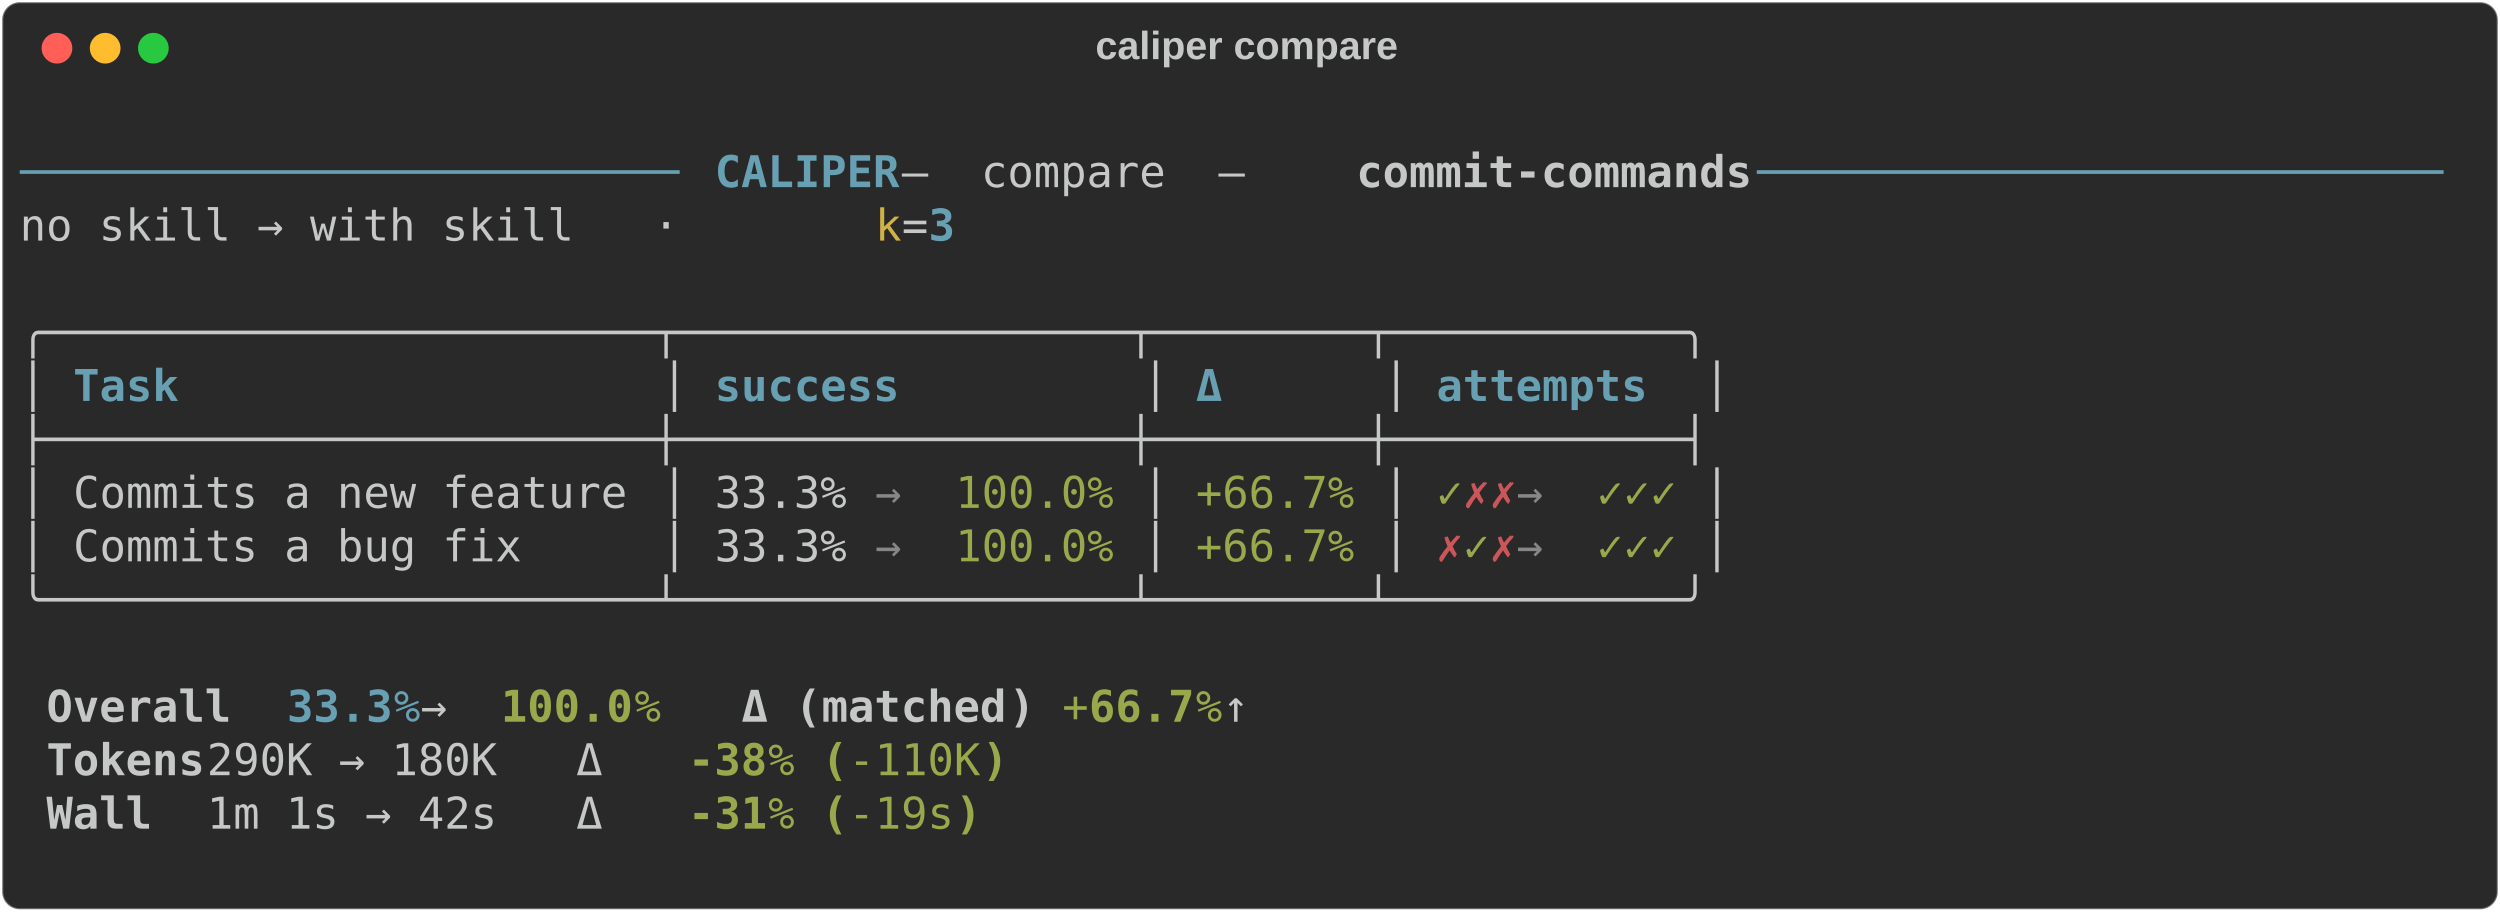
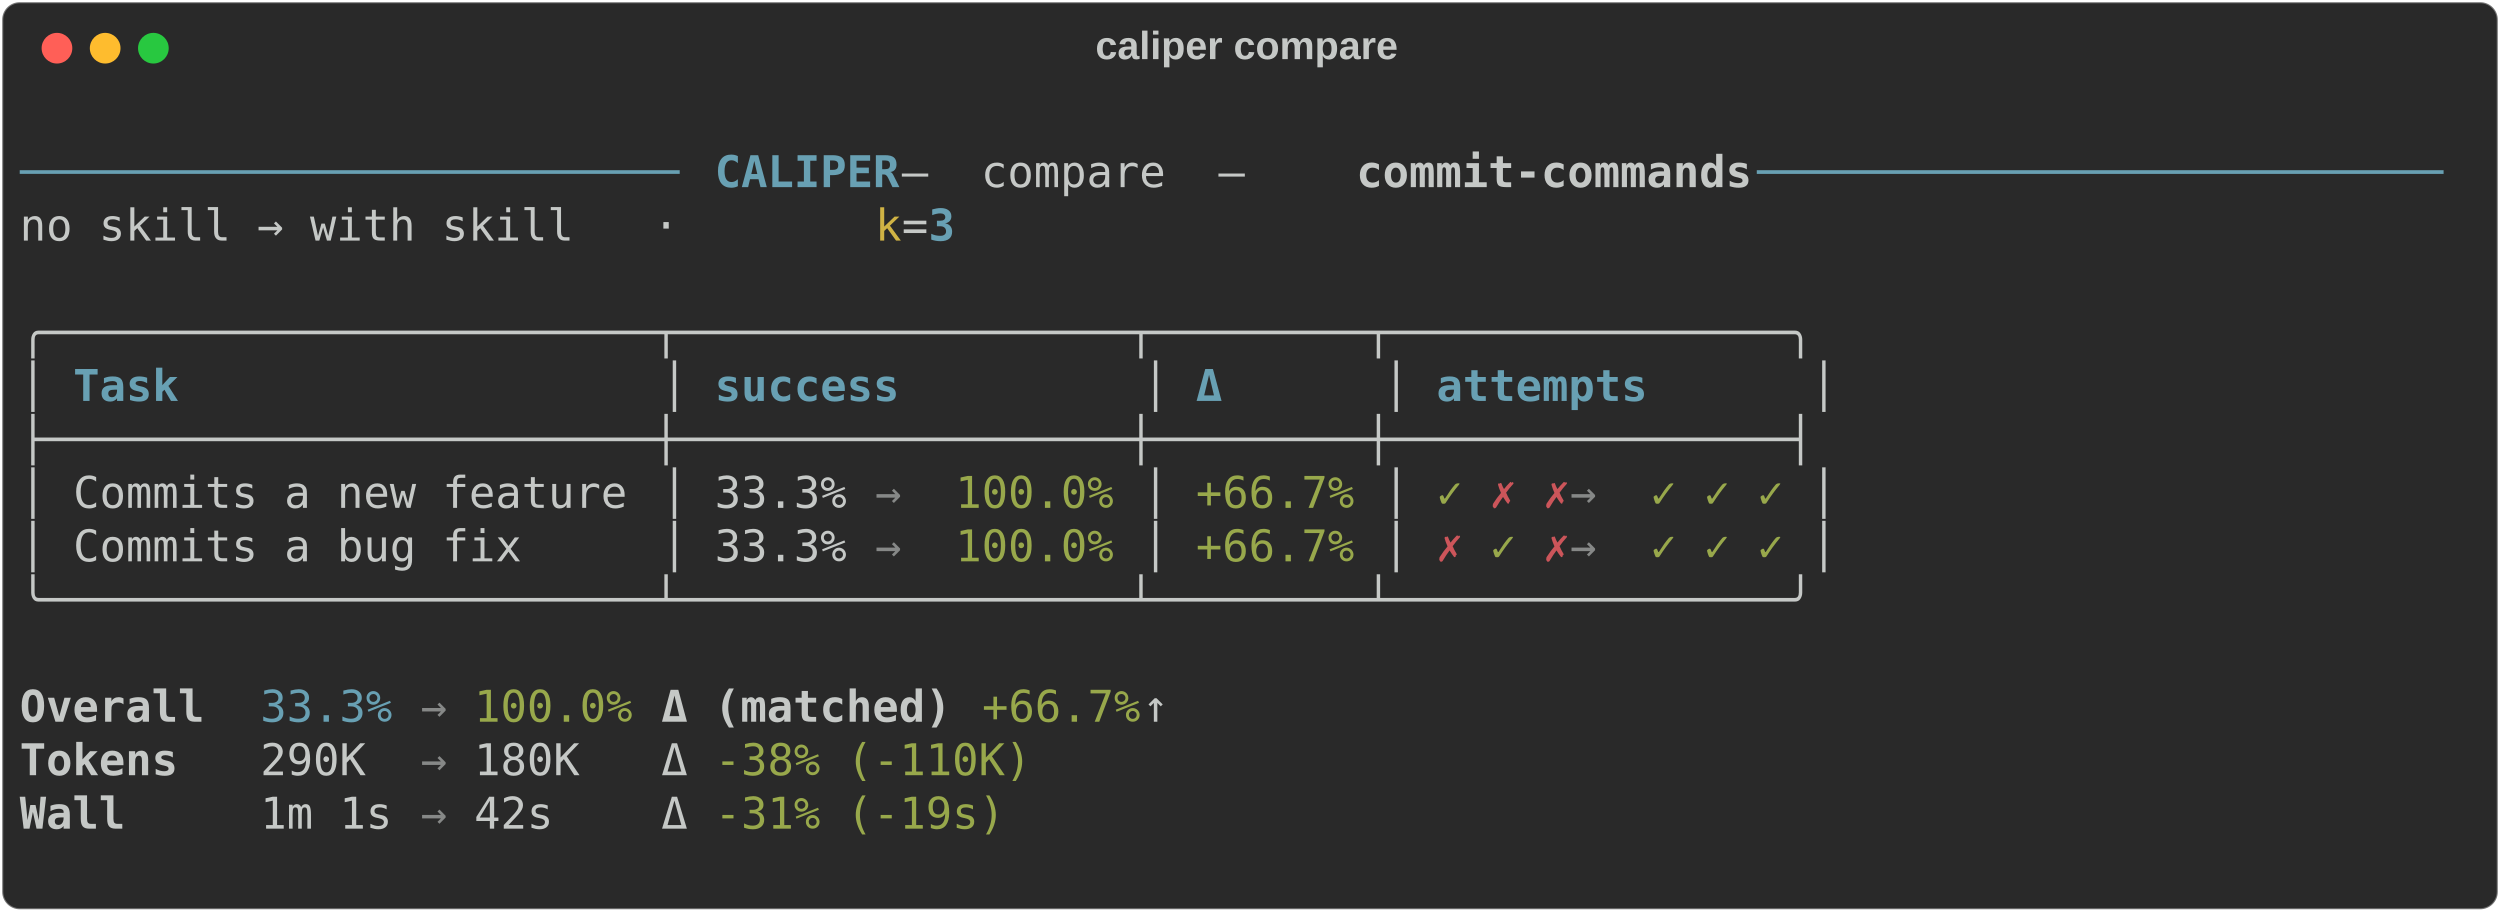
<svg xmlns="http://www.w3.org/2000/svg" class="rich-terminal" viewBox="0 0 1141 416.0">
  <style>

    @font-face {
        font-family: "Fira Code";
        src: local("FiraCode-Regular"),
                url("https://cdnjs.cloudflare.com/ajax/libs/firacode/6.2.0/woff2/FiraCode-Regular.woff2") format("woff2"),
                url("https://cdnjs.cloudflare.com/ajax/libs/firacode/6.2.0/woff/FiraCode-Regular.woff") format("woff");
        font-style: normal;
        font-weight: 400;
    }
    @font-face {
        font-family: "Fira Code";
        src: local("FiraCode-Bold"),
                url("https://cdnjs.cloudflare.com/ajax/libs/firacode/6.2.0/woff2/FiraCode-Bold.woff2") format("woff2"),
                url("https://cdnjs.cloudflare.com/ajax/libs/firacode/6.2.0/woff/FiraCode-Bold.woff") format("woff");
        font-style: bold;
        font-weight: 700;
    }

-     .terminal-2397657012-matrix {
+     .terminal-3238370988-matrix {
        font-family: Fira Code, monospace;
        font-size: 20px;
        line-height: 24.4px;
        font-variant-east-asian: full-width;
    }

-     .terminal-2397657012-title {
+     .terminal-3238370988-title {
        font-size: 18px;
        font-weight: bold;
        font-family: arial;
    }

-     .terminal-2397657012-r1 { fill: #c5c8c6 }
- .terminal-2397657012-r2 { fill: #68a0b3 }
- .terminal-2397657012-r3 { fill: #68a0b3;font-weight: bold }
- .terminal-2397657012-r4 { fill: #c5c8c6;font-weight: bold }
- .terminal-2397657012-r5 { fill: #d0b344 }
- .terminal-2397657012-r6 { fill: #868887 }
- .terminal-2397657012-r7 { fill: #98a84b }
- .terminal-2397657012-r8 { fill: #cc555a }
- .terminal-2397657012-r9 { fill: #98a84b;font-weight: bold }
+     .terminal-3238370988-r1 { fill: #c5c8c6 }
+ .terminal-3238370988-r2 { fill: #68a0b3 }
+ .terminal-3238370988-r3 { fill: #68a0b3;font-weight: bold }
+ .terminal-3238370988-r4 { fill: #c5c8c6;font-weight: bold }
+ .terminal-3238370988-r5 { fill: #d0b344 }
+ .terminal-3238370988-r6 { fill: #868887 }
+ .terminal-3238370988-r7 { fill: #98a84b }
+ .terminal-3238370988-r8 { fill: #cc555a }
    </style>
  <defs>
-     <clipPath id="terminal-2397657012-clip-terminal">
+     <clipPath id="terminal-3238370988-clip-terminal">
      <rect x="0" y="0" width="1121.4" height="365.0" />
    </clipPath>
-     <clipPath id="terminal-2397657012-line-0">
+     <clipPath id="terminal-3238370988-line-0">
      <rect x="0" y="1.5" width="1122.4" height="24.65" />
    </clipPath>
-     <clipPath id="terminal-2397657012-line-1">
+     <clipPath id="terminal-3238370988-line-1">
      <rect x="0" y="25.9" width="1122.4" height="24.65" />
    </clipPath>
-     <clipPath id="terminal-2397657012-line-2">
+     <clipPath id="terminal-3238370988-line-2">
      <rect x="0" y="50.3" width="1122.4" height="24.65" />
    </clipPath>
-     <clipPath id="terminal-2397657012-line-3">
+     <clipPath id="terminal-3238370988-line-3">
      <rect x="0" y="74.7" width="1122.4" height="24.65" />
    </clipPath>
-     <clipPath id="terminal-2397657012-line-4">
+     <clipPath id="terminal-3238370988-line-4">
      <rect x="0" y="99.1" width="1122.4" height="24.65" />
    </clipPath>
-     <clipPath id="terminal-2397657012-line-5">
+     <clipPath id="terminal-3238370988-line-5">
      <rect x="0" y="123.5" width="1122.4" height="24.65" />
    </clipPath>
-     <clipPath id="terminal-2397657012-line-6">
+     <clipPath id="terminal-3238370988-line-6">
      <rect x="0" y="147.9" width="1122.4" height="24.65" />
    </clipPath>
-     <clipPath id="terminal-2397657012-line-7">
+     <clipPath id="terminal-3238370988-line-7">
      <rect x="0" y="172.3" width="1122.4" height="24.65" />
    </clipPath>
-     <clipPath id="terminal-2397657012-line-8">
+     <clipPath id="terminal-3238370988-line-8">
      <rect x="0" y="196.7" width="1122.4" height="24.65" />
    </clipPath>
-     <clipPath id="terminal-2397657012-line-9">
+     <clipPath id="terminal-3238370988-line-9">
      <rect x="0" y="221.1" width="1122.4" height="24.65" />
    </clipPath>
-     <clipPath id="terminal-2397657012-line-10">
+     <clipPath id="terminal-3238370988-line-10">
      <rect x="0" y="245.5" width="1122.4" height="24.65" />
    </clipPath>
-     <clipPath id="terminal-2397657012-line-11">
+     <clipPath id="terminal-3238370988-line-11">
      <rect x="0" y="269.9" width="1122.4" height="24.65" />
    </clipPath>
-     <clipPath id="terminal-2397657012-line-12">
+     <clipPath id="terminal-3238370988-line-12">
      <rect x="0" y="294.3" width="1122.4" height="24.65" />
    </clipPath>
-     <clipPath id="terminal-2397657012-line-13">
+     <clipPath id="terminal-3238370988-line-13">
      <rect x="0" y="318.7" width="1122.4" height="24.65" />
    </clipPath>
  </defs>
  <rect fill="#292929" stroke="rgba(255,255,255,0.35)" stroke-width="1" x="1" y="1" width="1139" height="414" rx="8" />
-   <text class="terminal-2397657012-title" fill="#c5c8c6" text-anchor="middle" x="569" y="27">caliper compare</text>
+   <text class="terminal-3238370988-title" fill="#c5c8c6" text-anchor="middle" x="569" y="27">caliper compare</text>
  <g transform="translate(26,22)">
    <circle cx="0" cy="0" r="7" fill="#ff5f57" />
    <circle cx="22" cy="0" r="7" fill="#febc2e" />
    <circle cx="44" cy="0" r="7" fill="#28c840" />
  </g>
-   <g transform="translate(9, 41)" clip-path="url(#terminal-2397657012-clip-terminal)">
-     <g class="terminal-2397657012-matrix">
-       <text class="terminal-2397657012-r1" x="1122.4" y="20" textLength="12.2" clip-path="url(#terminal-2397657012-line-0)">
- </text>
-       <text class="terminal-2397657012-r2" x="0" y="44.4" textLength="317.2" clip-path="url(#terminal-2397657012-line-1)">───────────────────────── </text>
-       <text class="terminal-2397657012-r3" x="317.2" y="44.4" textLength="85.4" clip-path="url(#terminal-2397657012-line-1)">CALIPER</text>
-       <text class="terminal-2397657012-r1" x="402.6" y="44.4" textLength="207.4" clip-path="url(#terminal-2397657012-line-1)">  —  compare  —  </text>
-       <text class="terminal-2397657012-r4" x="610" y="44.4" textLength="183" clip-path="url(#terminal-2397657012-line-1)">commit-commands</text>
-       <text class="terminal-2397657012-r2" x="793" y="44.4" textLength="329.4" clip-path="url(#terminal-2397657012-line-1)"> ──────────────────────────</text>
-       <text class="terminal-2397657012-r1" x="1122.4" y="44.4" textLength="12.2" clip-path="url(#terminal-2397657012-line-1)">
- </text>
-       <text class="terminal-2397657012-r1" x="0" y="68.8" textLength="390.4" clip-path="url(#terminal-2397657012-line-2)">    no skill → with skill   ·   </text>
-       <text class="terminal-2397657012-r5" x="390.4" y="68.8" textLength="12.2" clip-path="url(#terminal-2397657012-line-2)">k</text>
-       <text class="terminal-2397657012-r1" x="402.6" y="68.8" textLength="12.2" clip-path="url(#terminal-2397657012-line-2)">=</text>
-       <text class="terminal-2397657012-r3" x="414.8" y="68.8" textLength="12.2" clip-path="url(#terminal-2397657012-line-2)">3</text>
-       <text class="terminal-2397657012-r1" x="1122.4" y="68.8" textLength="12.2" clip-path="url(#terminal-2397657012-line-2)">
- </text>
-       <text class="terminal-2397657012-r1" x="1122.4" y="93.2" textLength="12.2" clip-path="url(#terminal-2397657012-line-3)">
- </text>
-       <text class="terminal-2397657012-r1" x="0" y="117.6" textLength="780.8" clip-path="url(#terminal-2397657012-line-4)">╭───────────────────────┬─────────────────┬────────┬───────────╮</text>
-       <text class="terminal-2397657012-r1" x="1122.4" y="117.6" textLength="12.2" clip-path="url(#terminal-2397657012-line-4)">
- </text>
-       <text class="terminal-2397657012-r1" x="0" y="142" textLength="12.2" clip-path="url(#terminal-2397657012-line-5)">│</text>
-       <text class="terminal-2397657012-r3" x="24.4" y="142" textLength="256.2" clip-path="url(#terminal-2397657012-line-5)">Task                 </text>
-       <text class="terminal-2397657012-r1" x="292.8" y="142" textLength="12.2" clip-path="url(#terminal-2397657012-line-5)">│</text>
-       <text class="terminal-2397657012-r3" x="317.2" y="142" textLength="183" clip-path="url(#terminal-2397657012-line-5)">    success    </text>
-       <text class="terminal-2397657012-r1" x="512.4" y="142" textLength="12.2" clip-path="url(#terminal-2397657012-line-5)">│</text>
-       <text class="terminal-2397657012-r3" x="536.8" y="142" textLength="73.2" clip-path="url(#terminal-2397657012-line-5)">     Δ</text>
-       <text class="terminal-2397657012-r1" x="622.2" y="142" textLength="12.2" clip-path="url(#terminal-2397657012-line-5)">│</text>
-       <text class="terminal-2397657012-r3" x="646.6" y="142" textLength="109.8" clip-path="url(#terminal-2397657012-line-5)">attempts </text>
-       <text class="terminal-2397657012-r1" x="768.6" y="142" textLength="12.2" clip-path="url(#terminal-2397657012-line-5)">│</text>
-       <text class="terminal-2397657012-r1" x="1122.4" y="142" textLength="12.2" clip-path="url(#terminal-2397657012-line-5)">
- </text>
-       <text class="terminal-2397657012-r1" x="0" y="166.4" textLength="780.8" clip-path="url(#terminal-2397657012-line-6)">├───────────────────────┼─────────────────┼────────┼───────────┤</text>
-       <text class="terminal-2397657012-r1" x="1122.4" y="166.4" textLength="12.2" clip-path="url(#terminal-2397657012-line-6)">
- </text>
-       <text class="terminal-2397657012-r1" x="0" y="190.8" textLength="12.2" clip-path="url(#terminal-2397657012-line-7)">│</text>
-       <text class="terminal-2397657012-r1" x="24.4" y="190.8" textLength="256.2" clip-path="url(#terminal-2397657012-line-7)">Commits a new feature</text>
-       <text class="terminal-2397657012-r1" x="292.8" y="190.8" textLength="12.2" clip-path="url(#terminal-2397657012-line-7)">│</text>
-       <text class="terminal-2397657012-r1" x="317.2" y="190.8" textLength="73.2" clip-path="url(#terminal-2397657012-line-7)">33.3% </text>
-       <text class="terminal-2397657012-r6" x="390.4" y="190.8" textLength="36.6" clip-path="url(#terminal-2397657012-line-7)"> → </text>
-       <text class="terminal-2397657012-r7" x="427" y="190.8" textLength="73.2" clip-path="url(#terminal-2397657012-line-7)">100.0%</text>
-       <text class="terminal-2397657012-r1" x="512.4" y="190.8" textLength="12.2" clip-path="url(#terminal-2397657012-line-7)">│</text>
-       <text class="terminal-2397657012-r7" x="536.8" y="190.8" textLength="73.2" clip-path="url(#terminal-2397657012-line-7)">+66.7%</text>
-       <text class="terminal-2397657012-r1" x="622.2" y="190.8" textLength="12.2" clip-path="url(#terminal-2397657012-line-7)">│</text>
-       <text class="terminal-2397657012-r7" x="646.6" y="190.8" textLength="12.2" clip-path="url(#terminal-2397657012-line-7)">✓</text>
-       <text class="terminal-2397657012-r8" x="658.8" y="190.8" textLength="12.2" clip-path="url(#terminal-2397657012-line-7)">✗</text>
-       <text class="terminal-2397657012-r8" x="671" y="190.8" textLength="12.2" clip-path="url(#terminal-2397657012-line-7)">✗</text>
-       <text class="terminal-2397657012-r6" x="683.2" y="190.8" textLength="36.6" clip-path="url(#terminal-2397657012-line-7)"> → </text>
-       <text class="terminal-2397657012-r7" x="719.8" y="190.8" textLength="12.2" clip-path="url(#terminal-2397657012-line-7)">✓</text>
-       <text class="terminal-2397657012-r7" x="732" y="190.8" textLength="12.2" clip-path="url(#terminal-2397657012-line-7)">✓</text>
-       <text class="terminal-2397657012-r7" x="744.2" y="190.8" textLength="12.2" clip-path="url(#terminal-2397657012-line-7)">✓</text>
-       <text class="terminal-2397657012-r1" x="768.6" y="190.8" textLength="12.2" clip-path="url(#terminal-2397657012-line-7)">│</text>
-       <text class="terminal-2397657012-r1" x="1122.4" y="190.8" textLength="12.2" clip-path="url(#terminal-2397657012-line-7)">
- </text>
-       <text class="terminal-2397657012-r1" x="0" y="215.2" textLength="12.2" clip-path="url(#terminal-2397657012-line-8)">│</text>
-       <text class="terminal-2397657012-r1" x="24.4" y="215.2" textLength="256.2" clip-path="url(#terminal-2397657012-line-8)">Commits a bug fix    </text>
-       <text class="terminal-2397657012-r1" x="292.8" y="215.2" textLength="12.2" clip-path="url(#terminal-2397657012-line-8)">│</text>
-       <text class="terminal-2397657012-r1" x="317.2" y="215.2" textLength="73.2" clip-path="url(#terminal-2397657012-line-8)">33.3% </text>
-       <text class="terminal-2397657012-r6" x="390.4" y="215.2" textLength="36.6" clip-path="url(#terminal-2397657012-line-8)"> → </text>
-       <text class="terminal-2397657012-r7" x="427" y="215.2" textLength="73.2" clip-path="url(#terminal-2397657012-line-8)">100.0%</text>
-       <text class="terminal-2397657012-r1" x="512.4" y="215.2" textLength="12.2" clip-path="url(#terminal-2397657012-line-8)">│</text>
-       <text class="terminal-2397657012-r7" x="536.8" y="215.2" textLength="73.2" clip-path="url(#terminal-2397657012-line-8)">+66.7%</text>
-       <text class="terminal-2397657012-r1" x="622.2" y="215.2" textLength="12.2" clip-path="url(#terminal-2397657012-line-8)">│</text>
-       <text class="terminal-2397657012-r8" x="646.6" y="215.2" textLength="12.2" clip-path="url(#terminal-2397657012-line-8)">✗</text>
-       <text class="terminal-2397657012-r7" x="658.8" y="215.2" textLength="12.2" clip-path="url(#terminal-2397657012-line-8)">✓</text>
-       <text class="terminal-2397657012-r8" x="671" y="215.2" textLength="12.2" clip-path="url(#terminal-2397657012-line-8)">✗</text>
-       <text class="terminal-2397657012-r6" x="683.2" y="215.2" textLength="36.6" clip-path="url(#terminal-2397657012-line-8)"> → </text>
-       <text class="terminal-2397657012-r7" x="719.8" y="215.2" textLength="12.2" clip-path="url(#terminal-2397657012-line-8)">✓</text>
-       <text class="terminal-2397657012-r7" x="732" y="215.2" textLength="12.2" clip-path="url(#terminal-2397657012-line-8)">✓</text>
-       <text class="terminal-2397657012-r7" x="744.2" y="215.2" textLength="12.2" clip-path="url(#terminal-2397657012-line-8)">✓</text>
-       <text class="terminal-2397657012-r1" x="768.6" y="215.2" textLength="12.2" clip-path="url(#terminal-2397657012-line-8)">│</text>
-       <text class="terminal-2397657012-r1" x="1122.4" y="215.2" textLength="12.2" clip-path="url(#terminal-2397657012-line-8)">
- </text>
-       <text class="terminal-2397657012-r1" x="0" y="239.6" textLength="780.8" clip-path="url(#terminal-2397657012-line-9)">╰───────────────────────┴─────────────────┴────────┴───────────╯</text>
-       <text class="terminal-2397657012-r1" x="1122.4" y="239.6" textLength="12.2" clip-path="url(#terminal-2397657012-line-9)">
- </text>
-       <text class="terminal-2397657012-r1" x="1122.4" y="264" textLength="12.2" clip-path="url(#terminal-2397657012-line-10)">
- </text>
-       <text class="terminal-2397657012-r4" x="12.2" y="288.4" textLength="85.4" clip-path="url(#terminal-2397657012-line-11)">Overall</text>
-       <text class="terminal-2397657012-r3" x="122" y="288.4" textLength="48.8" clip-path="url(#terminal-2397657012-line-11)">33.3</text>
-       <text class="terminal-2397657012-r2" x="170.8" y="288.4" textLength="12.2" clip-path="url(#terminal-2397657012-line-11)">%</text>
-       <text class="terminal-2397657012-r1" x="183" y="288.4" textLength="36.6" clip-path="url(#terminal-2397657012-line-11)"> → </text>
-       <text class="terminal-2397657012-r9" x="219.6" y="288.4" textLength="61" clip-path="url(#terminal-2397657012-line-11)">100.0</text>
-       <text class="terminal-2397657012-r7" x="280.6" y="288.4" textLength="12.2" clip-path="url(#terminal-2397657012-line-11)">%</text>
-       <text class="terminal-2397657012-r4" x="329.4" y="288.4" textLength="24.4" clip-path="url(#terminal-2397657012-line-11)">Δ </text>
-       <text class="terminal-2397657012-r4" x="353.8" y="288.4" textLength="12.2" clip-path="url(#terminal-2397657012-line-11)">(</text>
-       <text class="terminal-2397657012-r4" x="366" y="288.4" textLength="85.4" clip-path="url(#terminal-2397657012-line-11)">matched</text>
-       <text class="terminal-2397657012-r4" x="451.4" y="288.4" textLength="12.2" clip-path="url(#terminal-2397657012-line-11)">)</text>
-       <text class="terminal-2397657012-r7" x="475.8" y="288.4" textLength="12.2" clip-path="url(#terminal-2397657012-line-11)">+</text>
-       <text class="terminal-2397657012-r9" x="488" y="288.4" textLength="48.8" clip-path="url(#terminal-2397657012-line-11)">66.7</text>
-       <text class="terminal-2397657012-r7" x="536.8" y="288.4" textLength="12.2" clip-path="url(#terminal-2397657012-line-11)">%</text>
-       <text class="terminal-2397657012-r1" x="549" y="288.4" textLength="24.4" clip-path="url(#terminal-2397657012-line-11)"> ↑</text>
-       <text class="terminal-2397657012-r1" x="1122.4" y="288.4" textLength="12.2" clip-path="url(#terminal-2397657012-line-11)">
- </text>
-       <text class="terminal-2397657012-r4" x="12.2" y="312.8" textLength="73.2" clip-path="url(#terminal-2397657012-line-12)">Tokens</text>
-       <text class="terminal-2397657012-r1" x="85.4" y="312.8" textLength="219.6" clip-path="url(#terminal-2397657012-line-12)">  290K → 180K   Δ </text>
-       <text class="terminal-2397657012-r9" x="305" y="312.8" textLength="36.6" clip-path="url(#terminal-2397657012-line-12)">-38</text>
-       <text class="terminal-2397657012-r7" x="341.6" y="312.8" textLength="24.4" clip-path="url(#terminal-2397657012-line-12)">% </text>
-       <text class="terminal-2397657012-r9" x="366" y="312.8" textLength="12.2" clip-path="url(#terminal-2397657012-line-12)">(</text>
-       <text class="terminal-2397657012-r7" x="378.2" y="312.8" textLength="61" clip-path="url(#terminal-2397657012-line-12)">-110K</text>
-       <text class="terminal-2397657012-r9" x="439.2" y="312.8" textLength="12.2" clip-path="url(#terminal-2397657012-line-12)">)</text>
-       <text class="terminal-2397657012-r1" x="1122.4" y="312.8" textLength="12.2" clip-path="url(#terminal-2397657012-line-12)">
- </text>
-       <text class="terminal-2397657012-r4" x="12.2" y="337.2" textLength="73.2" clip-path="url(#terminal-2397657012-line-13)">Wall  </text>
-       <text class="terminal-2397657012-r1" x="85.4" y="337.2" textLength="219.6" clip-path="url(#terminal-2397657012-line-13)">  1m 1s → 42s   Δ </text>
-       <text class="terminal-2397657012-r9" x="305" y="337.2" textLength="36.6" clip-path="url(#terminal-2397657012-line-13)">-31</text>
-       <text class="terminal-2397657012-r7" x="341.6" y="337.2" textLength="24.4" clip-path="url(#terminal-2397657012-line-13)">% </text>
-       <text class="terminal-2397657012-r9" x="366" y="337.2" textLength="12.2" clip-path="url(#terminal-2397657012-line-13)">(</text>
-       <text class="terminal-2397657012-r7" x="378.2" y="337.2" textLength="48.8" clip-path="url(#terminal-2397657012-line-13)">-19s</text>
-       <text class="terminal-2397657012-r9" x="427" y="337.2" textLength="12.2" clip-path="url(#terminal-2397657012-line-13)">)</text>
-       <text class="terminal-2397657012-r1" x="1122.4" y="337.2" textLength="12.2" clip-path="url(#terminal-2397657012-line-13)">
- </text>
-       <text class="terminal-2397657012-r1" x="1122.4" y="361.6" textLength="12.2" clip-path="url(#terminal-2397657012-line-14)">
+   <g transform="translate(9, 41)" clip-path="url(#terminal-3238370988-clip-terminal)">
+     <g class="terminal-3238370988-matrix">
+       <text class="terminal-3238370988-r1" x="1122.4" y="20" textLength="12.2" clip-path="url(#terminal-3238370988-line-0)">
+ </text>
+       <text class="terminal-3238370988-r2" x="0" y="44.4" textLength="317.2" clip-path="url(#terminal-3238370988-line-1)">───────────────────────── </text>
+       <text class="terminal-3238370988-r3" x="317.2" y="44.4" textLength="85.4" clip-path="url(#terminal-3238370988-line-1)">CALIPER</text>
+       <text class="terminal-3238370988-r1" x="402.6" y="44.4" textLength="207.4" clip-path="url(#terminal-3238370988-line-1)">  —  compare  —  </text>
+       <text class="terminal-3238370988-r4" x="610" y="44.4" textLength="183" clip-path="url(#terminal-3238370988-line-1)">commit-commands</text>
+       <text class="terminal-3238370988-r2" x="793" y="44.4" textLength="329.4" clip-path="url(#terminal-3238370988-line-1)"> ──────────────────────────</text>
+       <text class="terminal-3238370988-r1" x="1122.4" y="44.4" textLength="12.2" clip-path="url(#terminal-3238370988-line-1)">
+ </text>
+       <text class="terminal-3238370988-r1" x="0" y="68.8" textLength="390.4" clip-path="url(#terminal-3238370988-line-2)">    no skill → with skill   ·   </text>
+       <text class="terminal-3238370988-r5" x="390.4" y="68.8" textLength="12.2" clip-path="url(#terminal-3238370988-line-2)">k</text>
+       <text class="terminal-3238370988-r1" x="402.6" y="68.8" textLength="12.2" clip-path="url(#terminal-3238370988-line-2)">=</text>
+       <text class="terminal-3238370988-r3" x="414.8" y="68.8" textLength="12.2" clip-path="url(#terminal-3238370988-line-2)">3</text>
+       <text class="terminal-3238370988-r1" x="1122.4" y="68.8" textLength="12.2" clip-path="url(#terminal-3238370988-line-2)">
+ </text>
+       <text class="terminal-3238370988-r1" x="1122.4" y="93.2" textLength="12.2" clip-path="url(#terminal-3238370988-line-3)">
+ </text>
+       <text class="terminal-3238370988-r1" x="0" y="117.6" textLength="829.6" clip-path="url(#terminal-3238370988-line-4)">╭───────────────────────┬─────────────────┬────────┬───────────────╮</text>
+       <text class="terminal-3238370988-r1" x="1122.4" y="117.6" textLength="12.2" clip-path="url(#terminal-3238370988-line-4)">
+ </text>
+       <text class="terminal-3238370988-r1" x="0" y="142" textLength="12.2" clip-path="url(#terminal-3238370988-line-5)">│</text>
+       <text class="terminal-3238370988-r3" x="24.4" y="142" textLength="256.2" clip-path="url(#terminal-3238370988-line-5)">Task                 </text>
+       <text class="terminal-3238370988-r1" x="292.8" y="142" textLength="12.2" clip-path="url(#terminal-3238370988-line-5)">│</text>
+       <text class="terminal-3238370988-r3" x="317.2" y="142" textLength="183" clip-path="url(#terminal-3238370988-line-5)">    success    </text>
+       <text class="terminal-3238370988-r1" x="512.4" y="142" textLength="12.2" clip-path="url(#terminal-3238370988-line-5)">│</text>
+       <text class="terminal-3238370988-r3" x="536.8" y="142" textLength="73.2" clip-path="url(#terminal-3238370988-line-5)">  Δ   </text>
+       <text class="terminal-3238370988-r1" x="622.2" y="142" textLength="12.2" clip-path="url(#terminal-3238370988-line-5)">│</text>
+       <text class="terminal-3238370988-r3" x="646.6" y="142" textLength="158.6" clip-path="url(#terminal-3238370988-line-5)">  attempts   </text>
+       <text class="terminal-3238370988-r1" x="817.4" y="142" textLength="12.2" clip-path="url(#terminal-3238370988-line-5)">│</text>
+       <text class="terminal-3238370988-r1" x="1122.4" y="142" textLength="12.2" clip-path="url(#terminal-3238370988-line-5)">
+ </text>
+       <text class="terminal-3238370988-r1" x="0" y="166.4" textLength="829.6" clip-path="url(#terminal-3238370988-line-6)">├───────────────────────┼─────────────────┼────────┼───────────────┤</text>
+       <text class="terminal-3238370988-r1" x="1122.4" y="166.4" textLength="12.2" clip-path="url(#terminal-3238370988-line-6)">
+ </text>
+       <text class="terminal-3238370988-r1" x="0" y="190.8" textLength="12.2" clip-path="url(#terminal-3238370988-line-7)">│</text>
+       <text class="terminal-3238370988-r1" x="24.4" y="190.8" textLength="256.2" clip-path="url(#terminal-3238370988-line-7)">Commits a new feature</text>
+       <text class="terminal-3238370988-r1" x="292.8" y="190.8" textLength="12.2" clip-path="url(#terminal-3238370988-line-7)">│</text>
+       <text class="terminal-3238370988-r1" x="317.2" y="190.8" textLength="73.2" clip-path="url(#terminal-3238370988-line-7)">33.3% </text>
+       <text class="terminal-3238370988-r6" x="390.4" y="190.8" textLength="36.6" clip-path="url(#terminal-3238370988-line-7)"> → </text>
+       <text class="terminal-3238370988-r7" x="427" y="190.8" textLength="73.2" clip-path="url(#terminal-3238370988-line-7)">100.0%</text>
+       <text class="terminal-3238370988-r1" x="512.4" y="190.8" textLength="12.2" clip-path="url(#terminal-3238370988-line-7)">│</text>
+       <text class="terminal-3238370988-r7" x="536.8" y="190.8" textLength="73.2" clip-path="url(#terminal-3238370988-line-7)">+66.7%</text>
+       <text class="terminal-3238370988-r1" x="622.2" y="190.8" textLength="12.2" clip-path="url(#terminal-3238370988-line-7)">│</text>
+       <text class="terminal-3238370988-r7" x="646.6" y="190.8" textLength="12.2" clip-path="url(#terminal-3238370988-line-7)">✓</text>
+       <text class="terminal-3238370988-r8" x="671" y="190.8" textLength="12.2" clip-path="url(#terminal-3238370988-line-7)">✗</text>
+       <text class="terminal-3238370988-r8" x="695.4" y="190.8" textLength="12.2" clip-path="url(#terminal-3238370988-line-7)">✗</text>
+       <text class="terminal-3238370988-r6" x="707.6" y="190.8" textLength="36.6" clip-path="url(#terminal-3238370988-line-7)"> → </text>
+       <text class="terminal-3238370988-r7" x="744.2" y="190.8" textLength="12.2" clip-path="url(#terminal-3238370988-line-7)">✓</text>
+       <text class="terminal-3238370988-r7" x="768.6" y="190.8" textLength="12.2" clip-path="url(#terminal-3238370988-line-7)">✓</text>
+       <text class="terminal-3238370988-r7" x="793" y="190.8" textLength="12.2" clip-path="url(#terminal-3238370988-line-7)">✓</text>
+       <text class="terminal-3238370988-r1" x="817.4" y="190.8" textLength="12.2" clip-path="url(#terminal-3238370988-line-7)">│</text>
+       <text class="terminal-3238370988-r1" x="1122.4" y="190.8" textLength="12.2" clip-path="url(#terminal-3238370988-line-7)">
+ </text>
+       <text class="terminal-3238370988-r1" x="0" y="215.2" textLength="12.2" clip-path="url(#terminal-3238370988-line-8)">│</text>
+       <text class="terminal-3238370988-r1" x="24.4" y="215.2" textLength="256.2" clip-path="url(#terminal-3238370988-line-8)">Commits a bug fix    </text>
+       <text class="terminal-3238370988-r1" x="292.8" y="215.2" textLength="12.2" clip-path="url(#terminal-3238370988-line-8)">│</text>
+       <text class="terminal-3238370988-r1" x="317.2" y="215.2" textLength="73.2" clip-path="url(#terminal-3238370988-line-8)">33.3% </text>
+       <text class="terminal-3238370988-r6" x="390.4" y="215.2" textLength="36.6" clip-path="url(#terminal-3238370988-line-8)"> → </text>
+       <text class="terminal-3238370988-r7" x="427" y="215.2" textLength="73.2" clip-path="url(#terminal-3238370988-line-8)">100.0%</text>
+       <text class="terminal-3238370988-r1" x="512.4" y="215.2" textLength="12.2" clip-path="url(#terminal-3238370988-line-8)">│</text>
+       <text class="terminal-3238370988-r7" x="536.8" y="215.2" textLength="73.2" clip-path="url(#terminal-3238370988-line-8)">+66.7%</text>
+       <text class="terminal-3238370988-r1" x="622.2" y="215.2" textLength="12.2" clip-path="url(#terminal-3238370988-line-8)">│</text>
+       <text class="terminal-3238370988-r8" x="646.6" y="215.2" textLength="12.2" clip-path="url(#terminal-3238370988-line-8)">✗</text>
+       <text class="terminal-3238370988-r7" x="671" y="215.2" textLength="12.2" clip-path="url(#terminal-3238370988-line-8)">✓</text>
+       <text class="terminal-3238370988-r8" x="695.4" y="215.2" textLength="12.2" clip-path="url(#terminal-3238370988-line-8)">✗</text>
+       <text class="terminal-3238370988-r6" x="707.6" y="215.2" textLength="36.6" clip-path="url(#terminal-3238370988-line-8)"> → </text>
+       <text class="terminal-3238370988-r7" x="744.2" y="215.2" textLength="12.2" clip-path="url(#terminal-3238370988-line-8)">✓</text>
+       <text class="terminal-3238370988-r7" x="768.6" y="215.2" textLength="12.2" clip-path="url(#terminal-3238370988-line-8)">✓</text>
+       <text class="terminal-3238370988-r7" x="793" y="215.2" textLength="12.2" clip-path="url(#terminal-3238370988-line-8)">✓</text>
+       <text class="terminal-3238370988-r1" x="817.4" y="215.2" textLength="12.2" clip-path="url(#terminal-3238370988-line-8)">│</text>
+       <text class="terminal-3238370988-r1" x="1122.4" y="215.2" textLength="12.2" clip-path="url(#terminal-3238370988-line-8)">
+ </text>
+       <text class="terminal-3238370988-r1" x="0" y="239.6" textLength="829.6" clip-path="url(#terminal-3238370988-line-9)">╰───────────────────────┴─────────────────┴────────┴───────────────╯</text>
+       <text class="terminal-3238370988-r1" x="1122.4" y="239.6" textLength="12.2" clip-path="url(#terminal-3238370988-line-9)">
+ </text>
+       <text class="terminal-3238370988-r1" x="1122.4" y="264" textLength="12.2" clip-path="url(#terminal-3238370988-line-10)">
+ </text>
+       <text class="terminal-3238370988-r4" x="0" y="288.4" textLength="97.6" clip-path="url(#terminal-3238370988-line-11)"> Overall</text>
+       <text class="terminal-3238370988-r2" x="109.8" y="288.4" textLength="61" clip-path="url(#terminal-3238370988-line-11)">33.3%</text>
+       <text class="terminal-3238370988-r6" x="183" y="288.4" textLength="12.2" clip-path="url(#terminal-3238370988-line-11)">→</text>
+       <text class="terminal-3238370988-r7" x="207.4" y="288.4" textLength="73.2" clip-path="url(#terminal-3238370988-line-11)">100.0%</text>
+       <text class="terminal-3238370988-r4" x="292.8" y="288.4" textLength="134.2" clip-path="url(#terminal-3238370988-line-11)">Δ (matched)</text>
+       <text class="terminal-3238370988-r7" x="439.2" y="288.4" textLength="73.2" clip-path="url(#terminal-3238370988-line-11)">+66.7%</text>
+       <text class="terminal-3238370988-r1" x="512.4" y="288.4" textLength="24.4" clip-path="url(#terminal-3238370988-line-11)"> ↑</text>
+       <text class="terminal-3238370988-r1" x="1122.4" y="288.4" textLength="12.2" clip-path="url(#terminal-3238370988-line-11)">
+ </text>
+       <text class="terminal-3238370988-r4" x="0" y="312.8" textLength="97.6" clip-path="url(#terminal-3238370988-line-12)"> Tokens </text>
+       <text class="terminal-3238370988-r1" x="109.8" y="312.8" textLength="61" clip-path="url(#terminal-3238370988-line-12)"> 290K</text>
+       <text class="terminal-3238370988-r6" x="183" y="312.8" textLength="12.2" clip-path="url(#terminal-3238370988-line-12)">→</text>
+       <text class="terminal-3238370988-r1" x="207.4" y="312.8" textLength="73.2" clip-path="url(#terminal-3238370988-line-12)">180K  </text>
+       <text class="terminal-3238370988-r1" x="292.8" y="312.8" textLength="24.4" clip-path="url(#terminal-3238370988-line-12)">Δ </text>
+       <text class="terminal-3238370988-r7" x="317.2" y="312.8" textLength="146.4" clip-path="url(#terminal-3238370988-line-12)">-38% (-110K)</text>
+       <text class="terminal-3238370988-r1" x="1122.4" y="312.8" textLength="12.2" clip-path="url(#terminal-3238370988-line-12)">
+ </text>
+       <text class="terminal-3238370988-r4" x="0" y="337.2" textLength="97.6" clip-path="url(#terminal-3238370988-line-13)"> Wall   </text>
+       <text class="terminal-3238370988-r1" x="109.8" y="337.2" textLength="61" clip-path="url(#terminal-3238370988-line-13)">1m 1s</text>
+       <text class="terminal-3238370988-r6" x="183" y="337.2" textLength="12.2" clip-path="url(#terminal-3238370988-line-13)">→</text>
+       <text class="terminal-3238370988-r1" x="207.4" y="337.2" textLength="73.2" clip-path="url(#terminal-3238370988-line-13)">42s   </text>
+       <text class="terminal-3238370988-r1" x="292.8" y="337.2" textLength="24.4" clip-path="url(#terminal-3238370988-line-13)">Δ </text>
+       <text class="terminal-3238370988-r7" x="317.2" y="337.2" textLength="134.2" clip-path="url(#terminal-3238370988-line-13)">-31% (-19s)</text>
+       <text class="terminal-3238370988-r1" x="1122.4" y="337.2" textLength="12.2" clip-path="url(#terminal-3238370988-line-13)">
+ </text>
+       <text class="terminal-3238370988-r1" x="1122.4" y="361.6" textLength="12.2" clip-path="url(#terminal-3238370988-line-14)">
</text>
    </g>
  </g>
</svg>
